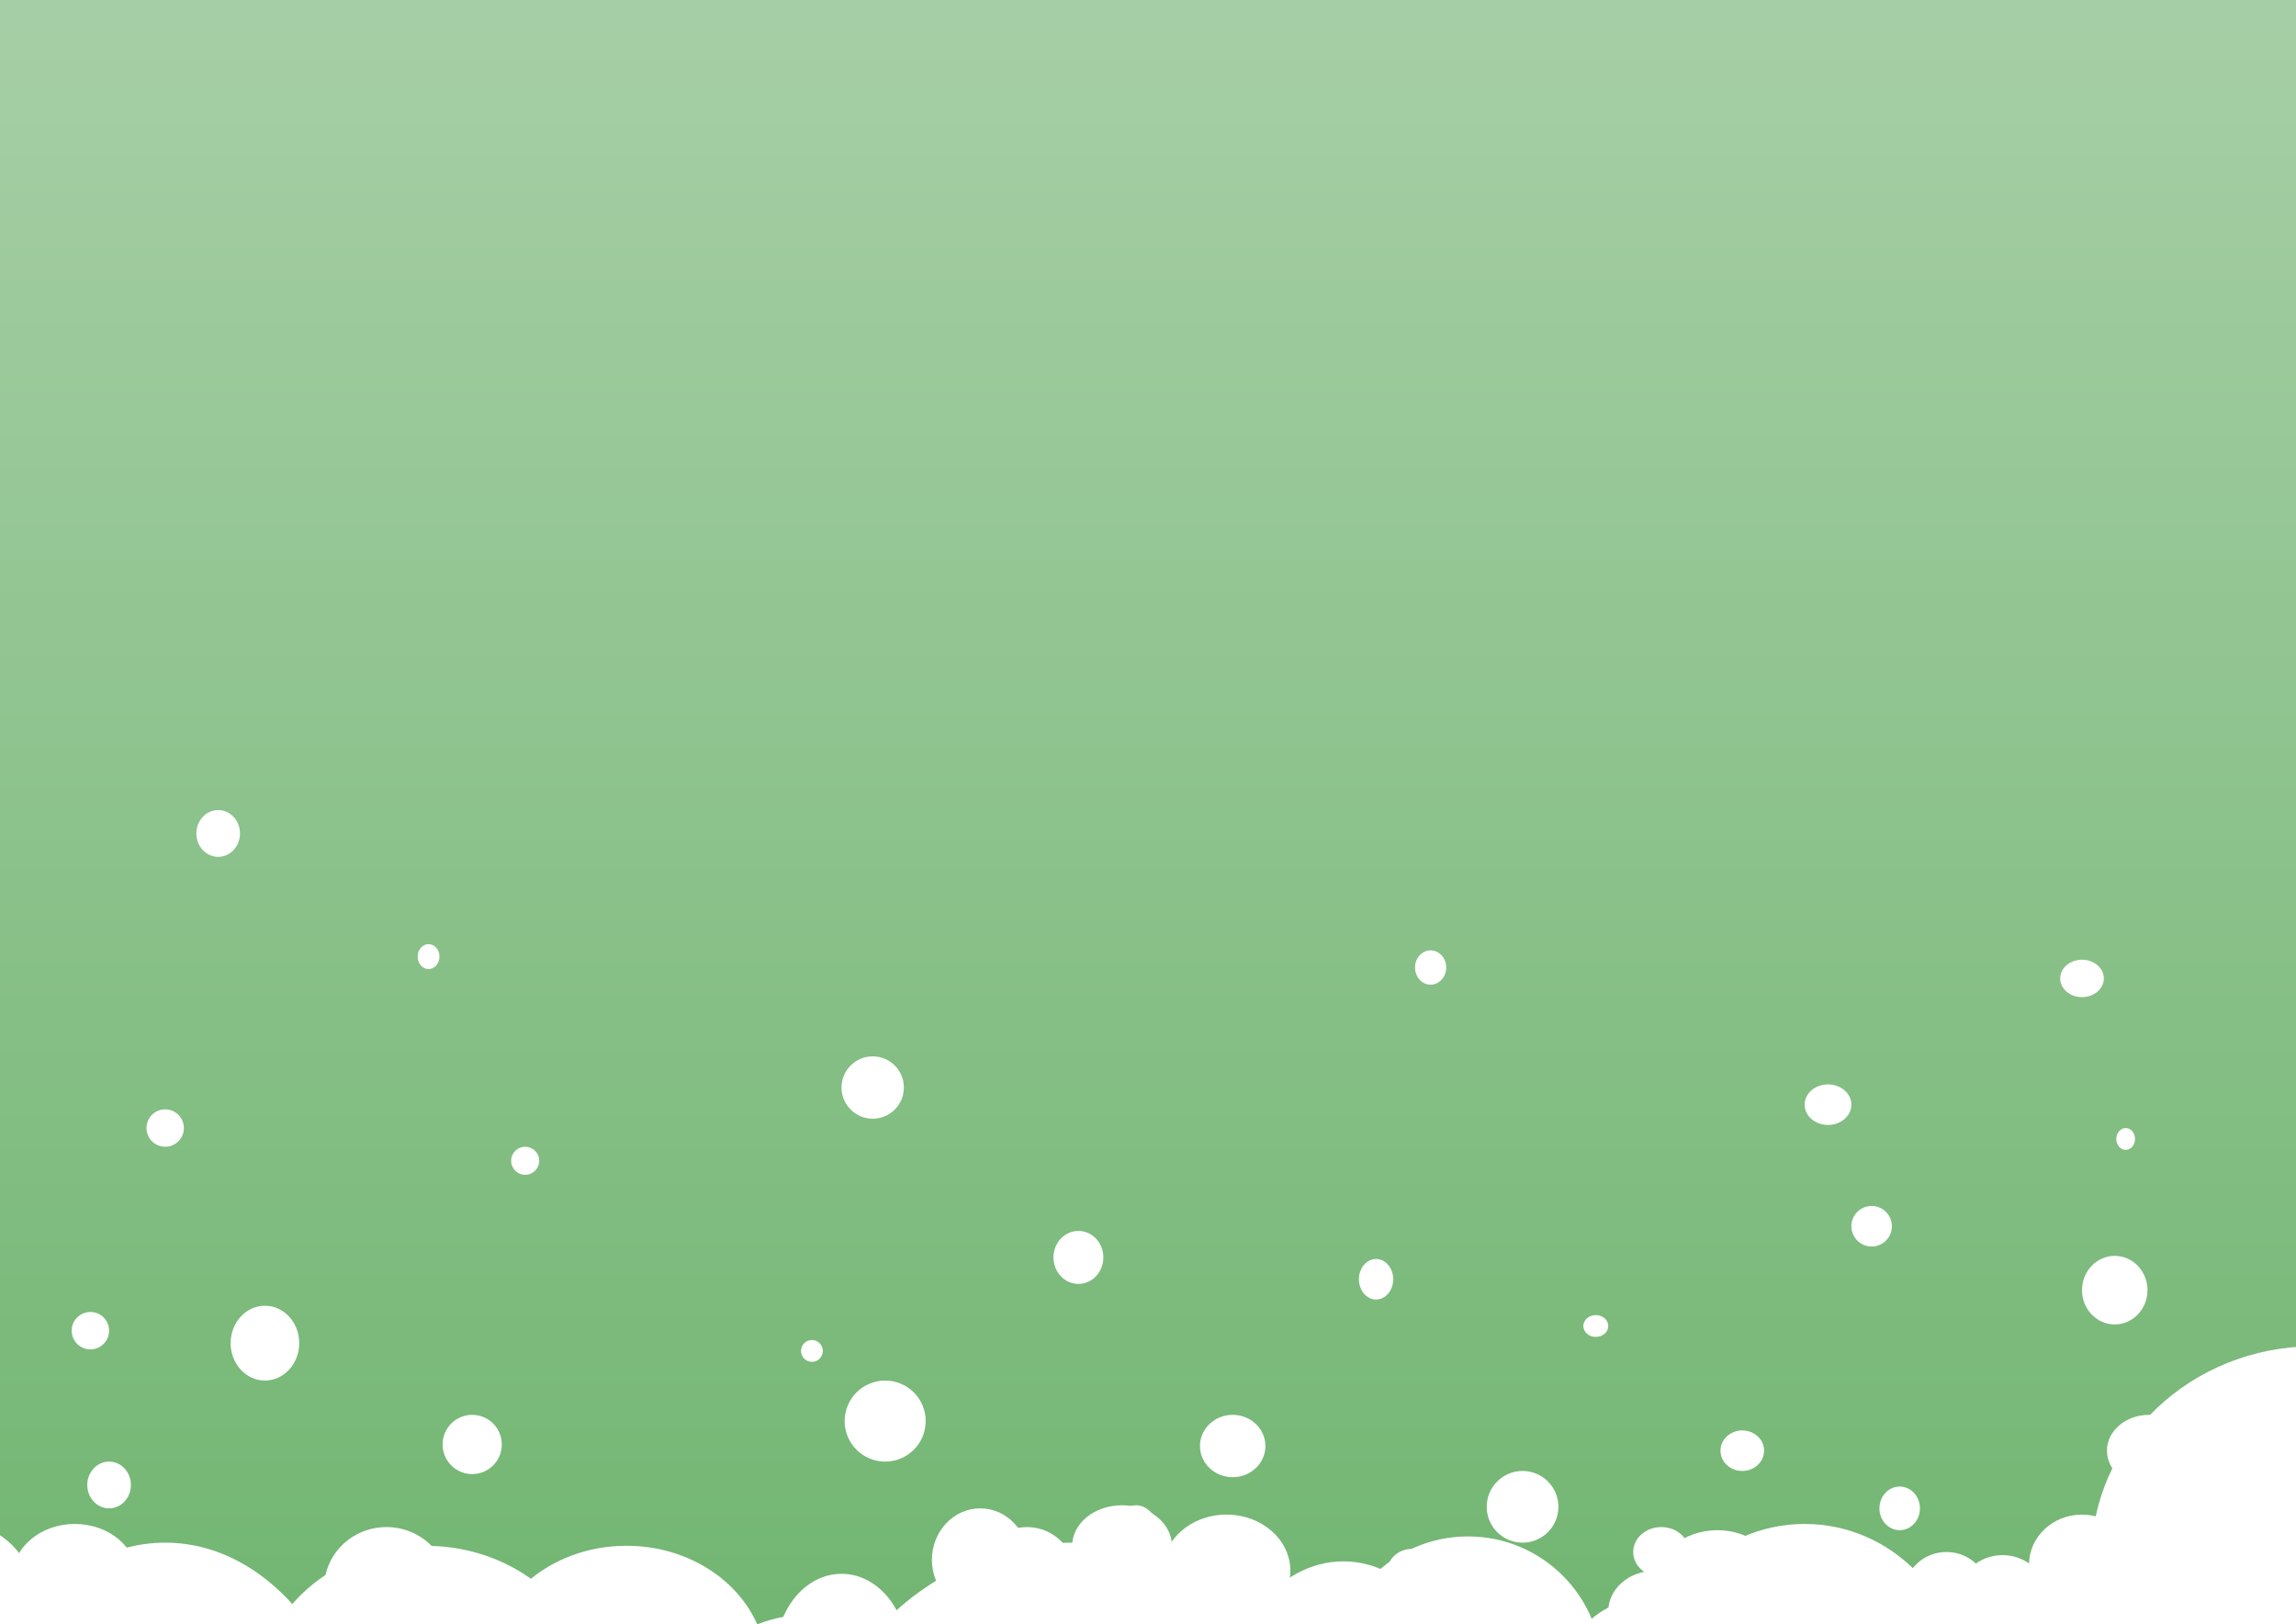
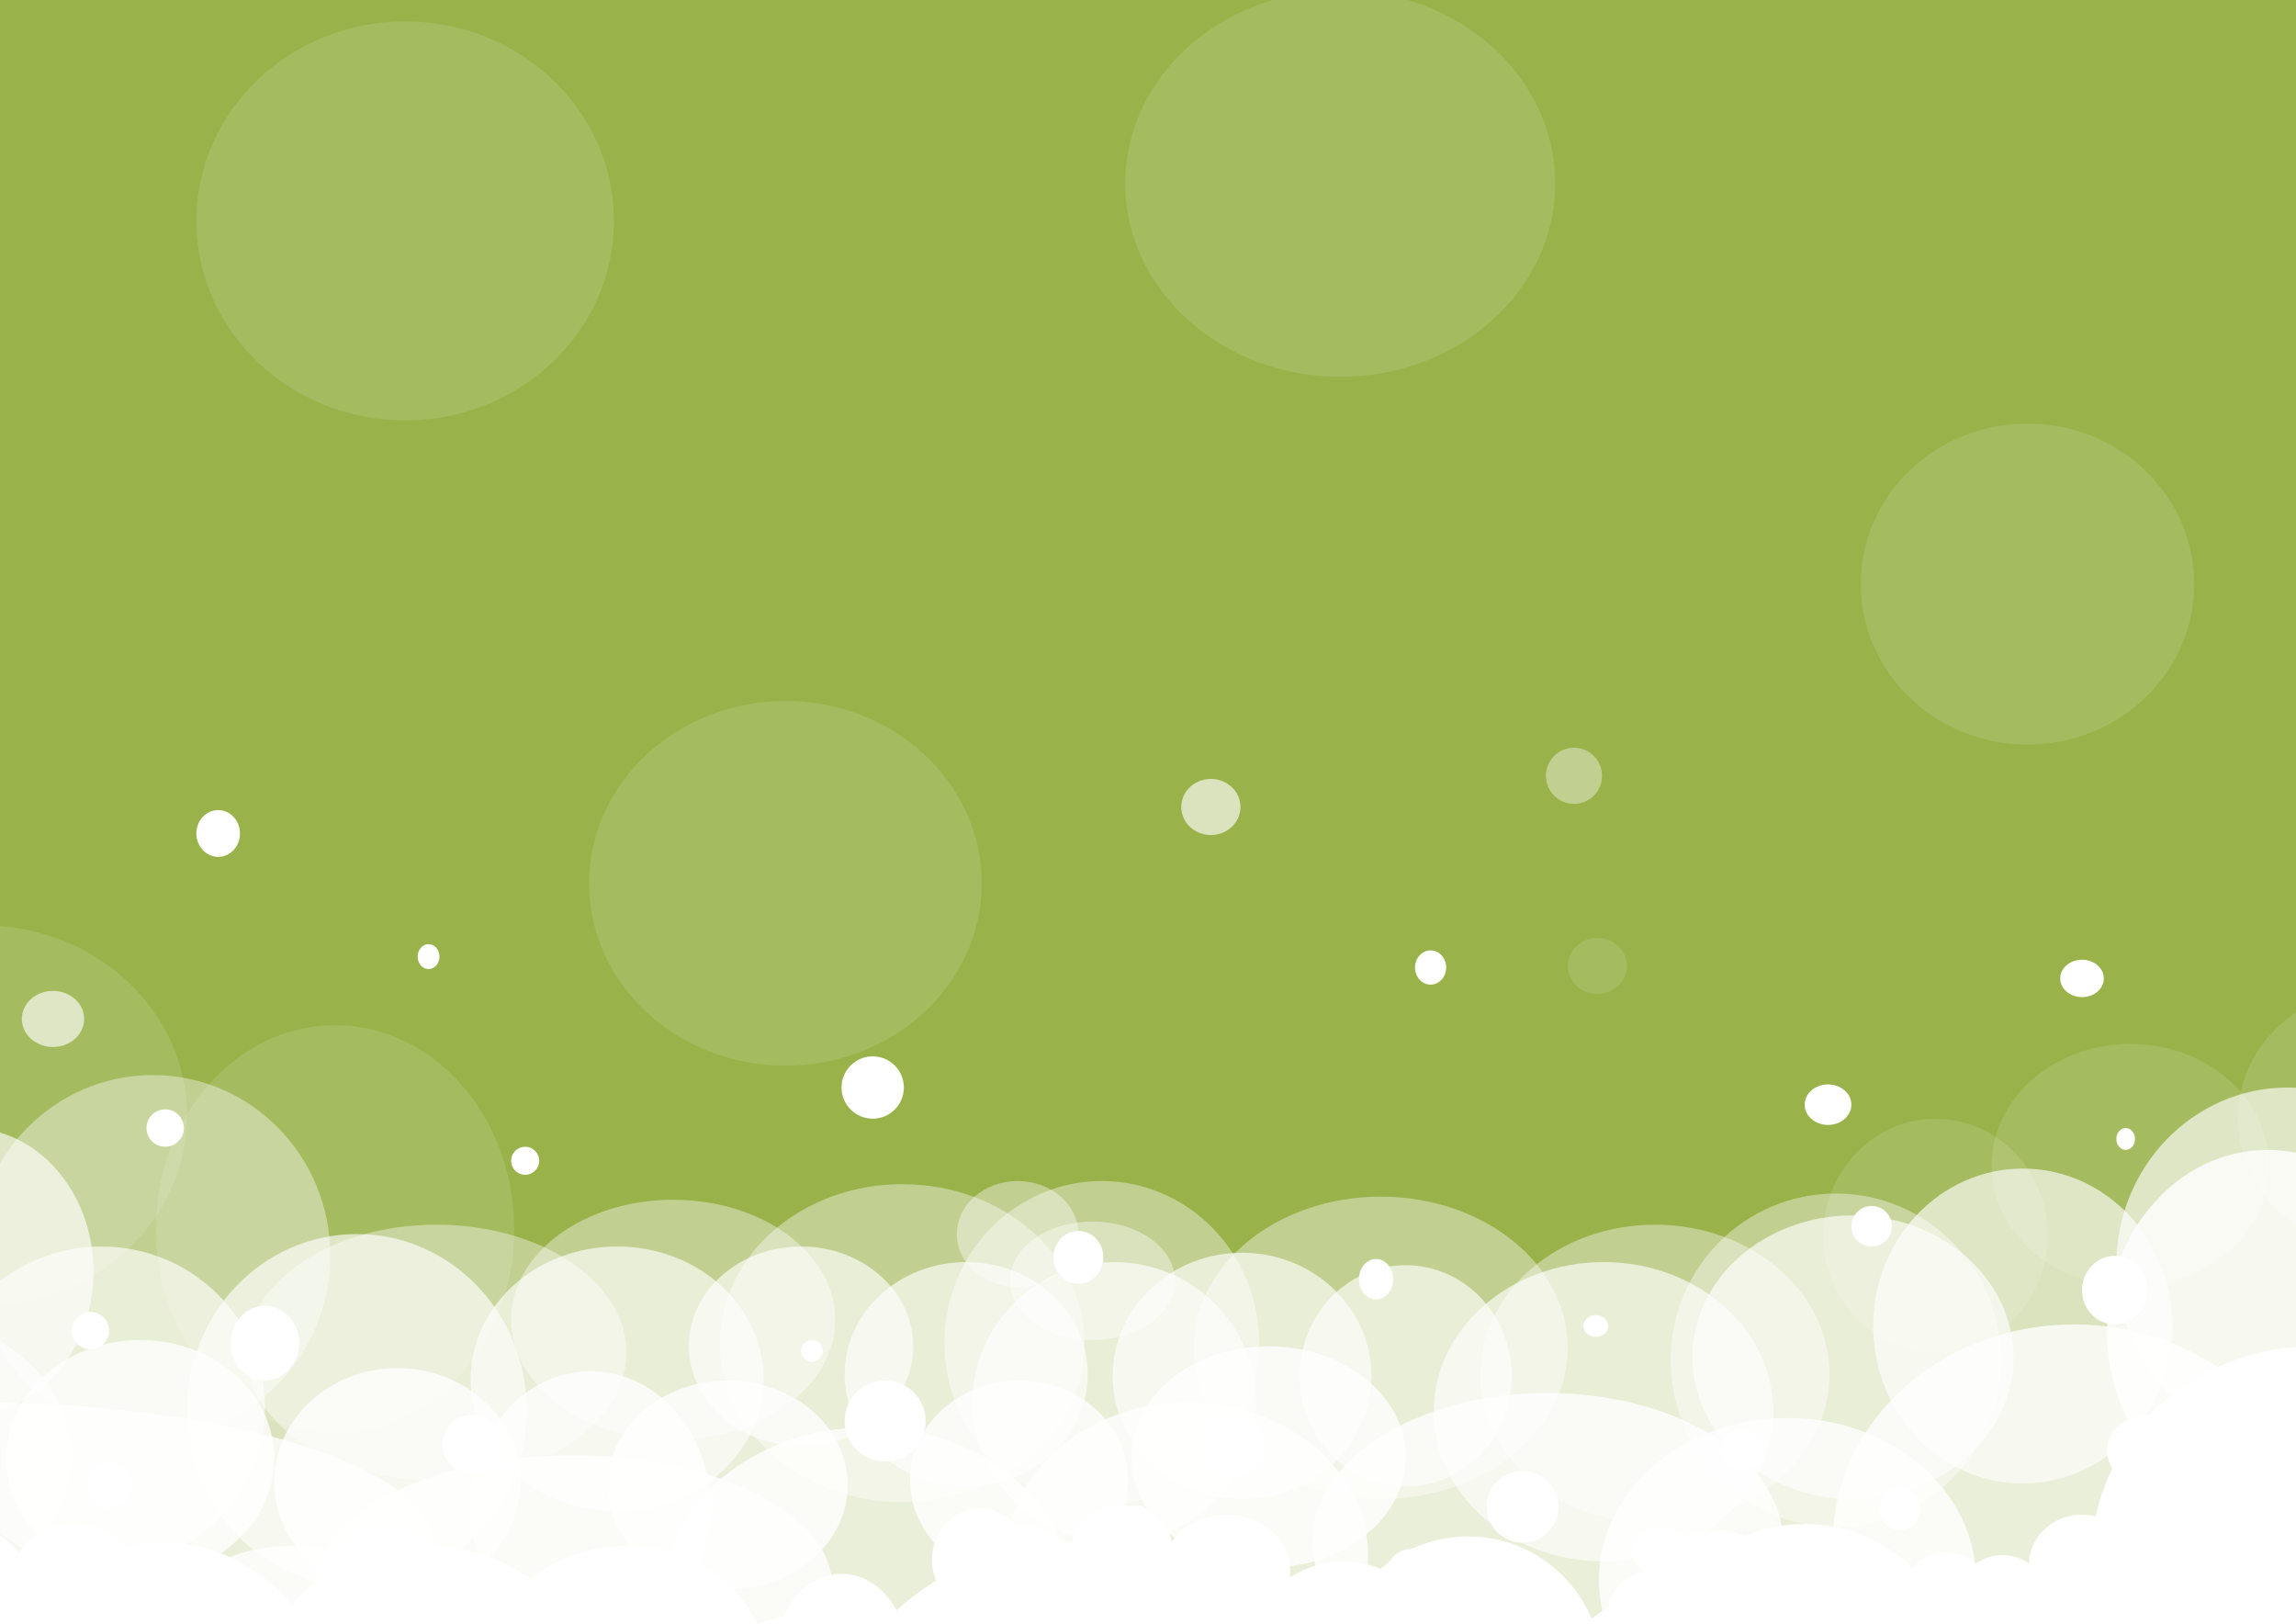
- <svg xmlns="http://www.w3.org/2000/svg" xmlns:xlink="http://www.w3.org/1999/xlink" width="297mm" height="210mm" viewBox="0 0 1052.362 744.094" id="svg2" version="1.1">
-   <defs id="defs4">
-     <linearGradient id="linearGradient3346">
-       <stop style="stop-color:#f2f2f2;stop-opacity:1;" offset="0" id="stop3348" />
-       <stop style="stop-color:#008000;stop-opacity:1" offset="1" id="stop3350" />
-     </linearGradient>
-     <linearGradient xlink:href="#linearGradient3346" id="linearGradient3352" x1="527.143" y1="-769.066" x2="527.143" y2="2682.362" gradientUnits="userSpaceOnUse" />
-   </defs>
+ <svg xmlns="http://www.w3.org/2000/svg" width="297mm" height="210mm" viewBox="0 0 1052.362 744.094" id="svg2" version="1.1">
+   <defs id="defs4" />
  <g id="layer1" transform="translate(0,-308.2677)">
-     <rect style="fill:url(#linearGradient3352);fill-opacity:1" id="rect3344" width="1117.143" height="827.143" x="-35.714" y="269.505" />
+     <rect style="fill:#739800;fill-opacity:0.688" id="rect3344" width="1117.143" height="827.143" x="-35.714" y="269.505" />
    <ellipse style="fill:#ffffff;stroke:none;stroke-opacity:1" id="path4158" cx="1060.714" cy="1022.362" rx="102.143" ry="97.143" />
    <ellipse style="fill:#ffffff;stroke:none;stroke-opacity:1" id="path4160" cx="973.571" cy="1081.648" rx="52.143" ry="47.857" />
    <ellipse style="fill:#ffffff;stroke:none;stroke-opacity:1" id="path4162" cx="827.143" cy="1082.362" rx="72.857" ry="75.714" />
    <ellipse style="fill:#ffffff;stroke:none;stroke-opacity:1" id="path4164" cx="926.429" cy="1099.505" rx="55" ry="70" />
    <circle style="fill:#ffffff;stroke:none;stroke-opacity:1" id="path4166" cx="672.857" cy="1073.791" r="61.429" />
    <ellipse style="fill:#ffffff;stroke:none;stroke-opacity:1" id="path4168" cx="753.571" cy="1092.362" rx="42.143" ry="51.429" />
    <circle style="fill:#ffffff;stroke:none;stroke-opacity:1" id="path4170" cx="491.429" cy="1135.219" r="120" />
    <ellipse style="fill:#ffffff;stroke:none;stroke-opacity:1" id="path4172" cx="615.714" cy="1093.076" rx="54.286" ry="69.286" />
    <ellipse style="fill:#ffffff;stroke:none;stroke-opacity:1" id="path4174" cx="287.143" cy="1073.076" rx="64.286" ry="56.429" />
    <ellipse style="fill:#ffffff;stroke:none;stroke-opacity:1" id="path4176" cx="371.429" cy="1101.648" rx="60" ry="53.571" />
    <ellipse style="fill:#ffffff;stroke:none;stroke-opacity:1" id="path4178" cx="75.714" cy="1142.362" rx="92.857" ry="127.143" />
    <ellipse style="fill:#ffffff;stroke:none;stroke-opacity:1" id="path4180" cx="195" cy="1083.791" rx="76.429" ry="67.143" />
    <circle style="fill:#ffffff;stroke:none;stroke-opacity:1" id="path4182" cx="405.714" cy="959.505" r="18.571" />
    <ellipse style="fill:#ffffff;stroke:none;stroke-opacity:1" id="path4184" cx="449.286" cy="1023.077" rx="22.143" ry="23.571" />
    <ellipse style="fill:#ffffff;stroke:none;stroke-opacity:1" id="path4186" cx="562.143" cy="1028.076" rx="29.286" ry="25.714" />
    <ellipse style="fill:#ffffff;stroke:none;stroke-opacity:1" id="path4188" cx="647.143" cy="1028.791" rx="11.429" ry="10.714" />
    <ellipse style="fill:#ffffff;stroke:none;stroke-opacity:1" id="path4190" cx="520.714" cy="1021.648" rx="13.571" ry="23.571" />
    <circle style="fill:#ffffff;stroke:none;stroke-opacity:1" id="path4192" cx="470.714" cy="1030.219" r="22.143" />
    <ellipse style="fill:#ffffff;stroke:none;stroke-opacity:1" id="path4194" cx="385.714" cy="1065.934" rx="30" ry="36.429" />
    <ellipse style="fill:#ffffff;stroke:none;stroke-opacity:1" id="path4196" cx="514.286" cy="1016.648" rx="22.857" ry="18.571" />
    <ellipse style="fill:#ffffff;stroke:none;stroke-opacity:1" id="path4198" cx="177.143" cy="1035.934" rx="28.571" ry="27.857" />
    <ellipse style="fill:#ffffff;stroke:none;stroke-opacity:1" id="path4200" cx="18.571" cy="1060.934" rx="27.143" ry="25.714" />
    <ellipse style="fill:#ffffff;stroke:none;stroke-opacity:1" id="path4202" cx="-19.286" cy="1086.648" rx="39.286" ry="37.143" />
    <ellipse style="fill:#ffffff;stroke:none;stroke-opacity:1" id="path4204" cx="34.286" cy="1030.934" rx="28.571" ry="24.286" />
    <ellipse style="fill:#ffffff;stroke:none;stroke-opacity:1" id="path4206" cx="-27.857" cy="1035.934" rx="42.143" ry="32.143" />
    <ellipse style="fill:#ffffff;stroke:none;stroke-opacity:1" id="path4208" cx="870.714" cy="999.505" rx="9.286" ry="10" />
    <ellipse style="fill:#ffffff;stroke:none;stroke-opacity:1" id="path4210" cx="798.571" cy="973.076" rx="10" ry="9.286" />
    <ellipse style="fill:#ffffff;stroke:none;stroke-opacity:1" id="path4212" cx="917.857" cy="1047.362" rx="23.571" ry="26.429" />
    <ellipse style="fill:#ffffff;stroke:none;stroke-opacity:1" id="path4214" cx="954.286" cy="1025.219" rx="24.286" ry="22.857" />
    <ellipse style="fill:#ffffff;stroke:none;stroke-opacity:1" id="path4216" cx="985" cy="973.076" rx="19.286" ry="16.429" />
    <ellipse style="fill:#ffffff;stroke:none;stroke-opacity:1" id="path4218" cx="883.571" cy="1048.791" rx="15" ry="20.714" />
    <ellipse style="fill:#ffffff;stroke:none;stroke-opacity:1" id="path4220" cx="761.429" cy="1019.505" rx="12.857" ry="11.429" />
    <ellipse style="fill:#ffffff;stroke:none;stroke-opacity:1" id="path4222" cx="787.143" cy="1033.791" rx="28.571" ry="24.286" />
    <ellipse style="fill:#ffffff;stroke:none;stroke-opacity:1" id="path4224" cx="892.143" cy="1038.076" rx="19.286" ry="18.571" />
    <ellipse style="fill:#ffffff;stroke:none;stroke-opacity:1" id="path4226" cx="758.571" cy="1046.648" rx="21.429" ry="18.571" />
    <circle style="fill:#ffffff;stroke:none;stroke-opacity:1" id="path4228" cx="372.143" cy="927.362" r="5" />
    <circle style="fill:#ffffff;stroke:none;stroke-opacity:1" id="path4232" cx="216.429" cy="970.219" r="13.571" />
    <circle style="fill:#ffffff;stroke:none;stroke-opacity:1" id="path4183" cx="400" cy="806.648" r="14.286" />
    <ellipse style="fill:#ffffff;stroke:none;stroke-opacity:1" id="path4185" cx="494.286" cy="884.505" rx="11.429" ry="12.143" />
    <ellipse style="fill:#ffffff;stroke:none;stroke-opacity:1" id="path4187" cx="630.714" cy="894.505" rx="7.857" ry="9.286" />
    <circle style="fill:#ffffff;stroke:none;stroke-opacity:1" id="path4189" cx="857.857" cy="870.219" r="9.286" />
    <ellipse style="fill:#ffffff;stroke:none;stroke-opacity:1" id="path4191" cx="655.714" cy="751.648" rx="7.143" ry="7.857" />
    <circle style="fill:#ffffff;stroke:none;stroke-opacity:1" id="path4193" cx="75.714" cy="825.219" r="8.571" />
    <circle style="fill:#ffffff;stroke:none;stroke-opacity:1" id="path4195" cx="41.429" cy="918.076" r="8.571" />
    <ellipse style="fill:#ffffff;stroke:none;stroke-opacity:1" id="path4197" cx="974.286" cy="830.219" rx="4.286" ry="5" />
    <ellipse style="fill:#ffffff;stroke:none;stroke-opacity:1" id="path4199" cx="837.857" cy="814.505" rx="10.714" ry="9.286" />
    <ellipse style="fill:#ffffff;stroke:none;stroke-opacity:1" id="path4201" cx="731.429" cy="915.934" rx="5.714" ry="5" />
    <circle style="fill:#ffffff;stroke:none;stroke-opacity:1" id="path4203" cx="240.714" cy="840.219" r="6.429" />
    <ellipse style="fill:#ffffff;stroke:none;stroke-opacity:1" id="path4205" cx="100" cy="690.219" rx="10" ry="10.714" />
    <ellipse style="fill:#ffffff;stroke:none;stroke-opacity:1" id="path4207" cx="196.429" cy="746.648" rx="5" ry="5.714" />
    <ellipse style="fill:#ffffff;stroke:none;stroke-opacity:1" id="path4209" cx="121.429" cy="923.791" rx="15.714" ry="17.143" />
    <ellipse style="fill:#ffffff;stroke:none;stroke-opacity:1" id="path4211" cx="50" cy="988.791" rx="10" ry="10.714" />
    <ellipse style="fill:#ffffff;stroke:none;stroke-opacity:1" id="path4213" cx="-22.857" cy="968.791" rx="10" ry="10.714" />
    <ellipse style="fill:#ffffff;stroke:none;stroke-opacity:1" id="path4215" cx="-10.714" cy="883.791" rx="7.857" ry="8.571" />
    <circle style="fill:#ffffff;stroke:none;stroke-opacity:1" id="path4217" cx="697.857" cy="998.791" r="16.429" />
    <ellipse style="fill:#ffffff;stroke:none;stroke-opacity:1" id="path4219" cx="565" cy="970.934" rx="15" ry="14.286" />
    <ellipse style="fill:#ffffff;stroke:none;stroke-opacity:1" id="path4221" cx="954.286" cy="756.648" rx="10" ry="8.571" />
    <ellipse style="fill:#ffffff;stroke:none;stroke-opacity:1" id="path4223" cx="969.286" cy="899.505" rx="15" ry="15.714" />
+     <ellipse style="opacity:0.79;fill:#ffffff;stroke:none;stroke-opacity:1" id="path4225" cx="-12.143" cy="1016.648" rx="210.714" ry="65.714" />
+     <ellipse style="opacity:0.79;fill:#ffffff;stroke:none;stroke-opacity:1" id="path4227" cx="262.857" cy="1035.219" rx="118.571" ry="60" />
+     <ellipse style="opacity:0.79;fill:#ffffff;stroke:none;stroke-opacity:1" id="path4229" cx="397.857" cy="1039.505" rx="93.571" ry="77.143" />
+     <ellipse style="opacity:0.79;fill:#ffffff;stroke:none;stroke-opacity:1" id="path4231" cx="544.286" cy="1021.648" rx="82.857" ry="70.714" />
+     <ellipse style="opacity:0.79;fill:#ffffff;stroke:none;stroke-opacity:1" id="path4233" cx="709.286" cy="1014.505" rx="107.857" ry="67.857" />
+     <ellipse style="opacity:0.79;fill:#ffffff;stroke:none;stroke-opacity:1" id="path4235" cx="819.286" cy="1032.362" rx="86.429" ry="74.286" />
+     <ellipse style="opacity:0.79;fill:#ffffff;stroke:none;stroke-opacity:1" id="path4237" cx="950.714" cy="1015.219" rx="110.714" ry="100" />
+     <ellipse style="opacity:0.79;fill:#ffffff;stroke:none;stroke-opacity:1" id="path4239" cx="1039.286" cy="918.076" rx="73.571" ry="82.857" />
+     <ellipse style="opacity:0.79;fill:#ffffff;stroke:none;stroke-opacity:1" id="path4241" cx="581.429" cy="975.934" rx="62.857" ry="50.714" />
+     <ellipse style="opacity:0.79;fill:#ffffff;stroke:none;stroke-opacity:1" id="path4243" cx="467.143" cy="986.648" rx="50" ry="45.714" />
+     <ellipse style="opacity:0.79;fill:#ffffff;stroke:none;stroke-opacity:1" id="path4245" cx="333.571" cy="988.791" rx="55" ry="47.857" />
+     <ellipse style="opacity:0.79;fill:#ffffff;stroke:none;stroke-opacity:1" id="path4247" cx="182.143" cy="987.362" rx="56.429" ry="52.143" />
+     <ellipse style="opacity:0.79;fill:#ffffff;stroke:none;stroke-opacity:1" id="path4249" cx="270.714" cy="999.505" rx="55" ry="62.857" />
+     <ellipse style="opacity:0.79;fill:#ffffff;stroke:none;stroke-opacity:1" id="path4251" cx="64.286" cy="976.648" rx="61.429" ry="54.286" />
+     <ellipse style="opacity:0.79;fill:#ffffff;stroke:none;stroke-opacity:1" id="path4253" cx="134.286" cy="1050.219" rx="54.286" ry="33.571" />
+     <ellipse style="opacity:0.636;fill:#ffffff;stroke:none;stroke-opacity:1" id="path4255" cx="-45" cy="975.934" rx="77.857" ry="65" />
+     <ellipse style="opacity:0.636;fill:#ffffff;stroke:none;stroke-opacity:1" id="path4257" cx="1048.571" cy="888.076" rx="78.571" ry="81.429" />
+     <ellipse style="opacity:0.636;fill:#ffffff;stroke:none;stroke-opacity:1" id="path4259" cx="927.143" cy="915.934" rx="68.571" ry="72.143" />
+     <ellipse style="opacity:0.636;fill:#ffffff;stroke:none;stroke-opacity:1" id="path4261" cx="849.286" cy="930.219" rx="73.571" ry="65" />
+     <ellipse style="opacity:0.636;fill:#ffffff;stroke:none;stroke-opacity:1" id="path4263" cx="735" cy="955.219" rx="77.857" ry="68.571" />
+     <ellipse style="opacity:0.636;fill:#ffffff;stroke:none;stroke-opacity:1" id="path4265" cx="569.286" cy="938.791" rx="59.286" ry="56.429" />
+     <ellipse style="opacity:0.636;fill:#ffffff;stroke:none;stroke-opacity:1" id="path4267" cx="442.857" cy="938.076" rx="55.714" ry="51.429" />
+     <ellipse style="opacity:0.636;fill:#ffffff;stroke:none;stroke-opacity:1" id="path4269" cx="510.714" cy="950.934" rx="65" ry="64.286" />
+     <ellipse style="opacity:0.636;fill:#ffffff;stroke:none;stroke-opacity:1" id="path4271" cx="644.286" cy="938.791" rx="48.571" ry="50.714" />
+     <ellipse style="opacity:0.636;fill:#ffffff;stroke:none;stroke-opacity:1" id="path4273" cx="367.143" cy="925.219" rx="51.429" ry="45.714" />
+     <ellipse style="opacity:0.636;fill:#ffffff;stroke:none;stroke-opacity:1" id="path4275" cx="282.857" cy="940.219" rx="67.143" ry="60.714" />
+     <ellipse style="opacity:0.636;fill:#ffffff;stroke:none;stroke-opacity:1" id="path4277" cx="163.571" cy="954.505" rx="77.857" ry="80.714" />
+     <ellipse style="opacity:0.636;fill:#ffffff;stroke:none;stroke-opacity:1" id="path4279" cx="46.429" cy="953.076" rx="75" ry="73.571" />
+     <ellipse style="opacity:0.636;fill:#ffffff;stroke:none;stroke-opacity:1" id="path4281" cx="-14.286" cy="890.934" rx="57.143" ry="65.714" />
+     <ellipse style="opacity:0.636;fill:#ffffff;stroke:none;stroke-opacity:1" id="path4283" cx="24.286" cy="775.219" rx="14.286" ry="12.857" />
+     <ellipse style="opacity:0.636;fill:#ffffff;stroke:none;stroke-opacity:1" id="path4285" cx="555" cy="678.076" rx="13.571" ry="12.857" />
+     <circle style="opacity:0.392;fill:#ffffff;stroke:none;stroke-opacity:1" id="path4287" cx="721.429" cy="663.791" r="12.857" />
+     <ellipse style="opacity:0.392;fill:#ffffff;stroke:none;stroke-opacity:1" id="path4289" cx="841.429" cy="931.648" rx="75.714" ry="76.429" />
+     <ellipse style="opacity:0.392;fill:#ffffff;stroke:none;stroke-opacity:1" id="path4291" cx="758.571" cy="938.076" rx="80" ry="68.571" />
+     <ellipse style="opacity:0.392;fill:#ffffff;stroke:none;stroke-opacity:1" id="path4293" cx="632.857" cy="925.934" rx="85.714" ry="69.286" />
+     <ellipse style="opacity:0.392;fill:#ffffff;stroke:none;stroke-opacity:1" id="path4295" cx="505" cy="923.791" rx="72.143" ry="74.286" />
+     <ellipse style="opacity:0.392;fill:#ffffff;stroke:none;stroke-opacity:1" id="path4297" cx="413.571" cy="923.791" rx="83.571" ry="72.857" />
+     <ellipse style="opacity:0.392;fill:#ffffff;stroke:none;stroke-opacity:1" id="path4299" cx="466.429" cy="873.791" rx="27.857" ry="24.286" />
+     <ellipse style="opacity:0.392;fill:#ffffff;stroke:none;stroke-opacity:1" id="path4301" cx="500.714" cy="895.219" rx="37.857" ry="27.143" />
+     <ellipse style="opacity:0.392;fill:#ffffff;stroke:none;stroke-opacity:1" id="path4303" cx="308.571" cy="913.076" rx="74.286" ry="55" />
+     <ellipse style="opacity:0.392;fill:#ffffff;stroke:none;stroke-opacity:1" id="path4305" cx="200" cy="928.076" rx="87.143" ry="58.571" />
+     <ellipse style="opacity:0.392;fill:#ffffff;stroke:none;stroke-opacity:1" id="path4307" cx="70" cy="883.791" rx="81.429" ry="82.857" />
+     <ellipse style="opacity:0.116;fill:#ffffff;stroke:none;stroke-opacity:1" id="path4309" cx="1085.714" cy="820.934" rx="60" ry="58.571" />
+     <ellipse style="opacity:0.116;fill:#ffffff;stroke:none;stroke-opacity:1" id="path4311" cx="976.429" cy="842.362" rx="63.571" ry="55.714" />
+     <ellipse style="opacity:0.116;fill:#ffffff;stroke:none;stroke-opacity:1" id="path4313" cx="887.143" cy="874.505" rx="51.429" ry="53.571" />
+     <ellipse style="opacity:0.116;fill:#ffffff;stroke:none;stroke-opacity:1" id="path4315" cx="732.143" cy="750.934" rx="13.571" ry="12.857" />
+     <ellipse style="opacity:0.116;fill:#ffffff;stroke:none;stroke-opacity:1" id="path4317" cx="929.286" cy="575.934" rx="76.429" ry="73.571" />
+     <ellipse style="opacity:0.116;fill:#ffffff;stroke:none;stroke-opacity:1" id="path4319" cx="360" cy="713.076" rx="90" ry="83.571" />
+     <ellipse style="opacity:0.116;fill:#ffffff;stroke:none;stroke-opacity:1" id="path4321" cx="153.571" cy="871.648" rx="82.143" ry="93.571" />
+     <ellipse style="opacity:0.116;fill:#ffffff;stroke:none;stroke-opacity:1" id="path4323" cx="-7.857" cy="819.505" rx="93.571" ry="87.143" />
+     <ellipse style="opacity:0.116;fill:#ffffff;stroke:none;stroke-opacity:1" id="path4325" cx="185.714" cy="409.505" rx="95.714" ry="91.429" />
+     <ellipse style="opacity:0.116;fill:#ffffff;stroke:none;stroke-opacity:1" id="path4327" cx="614.286" cy="392.362" rx="98.571" ry="88.571" />
  </g>
</svg>
